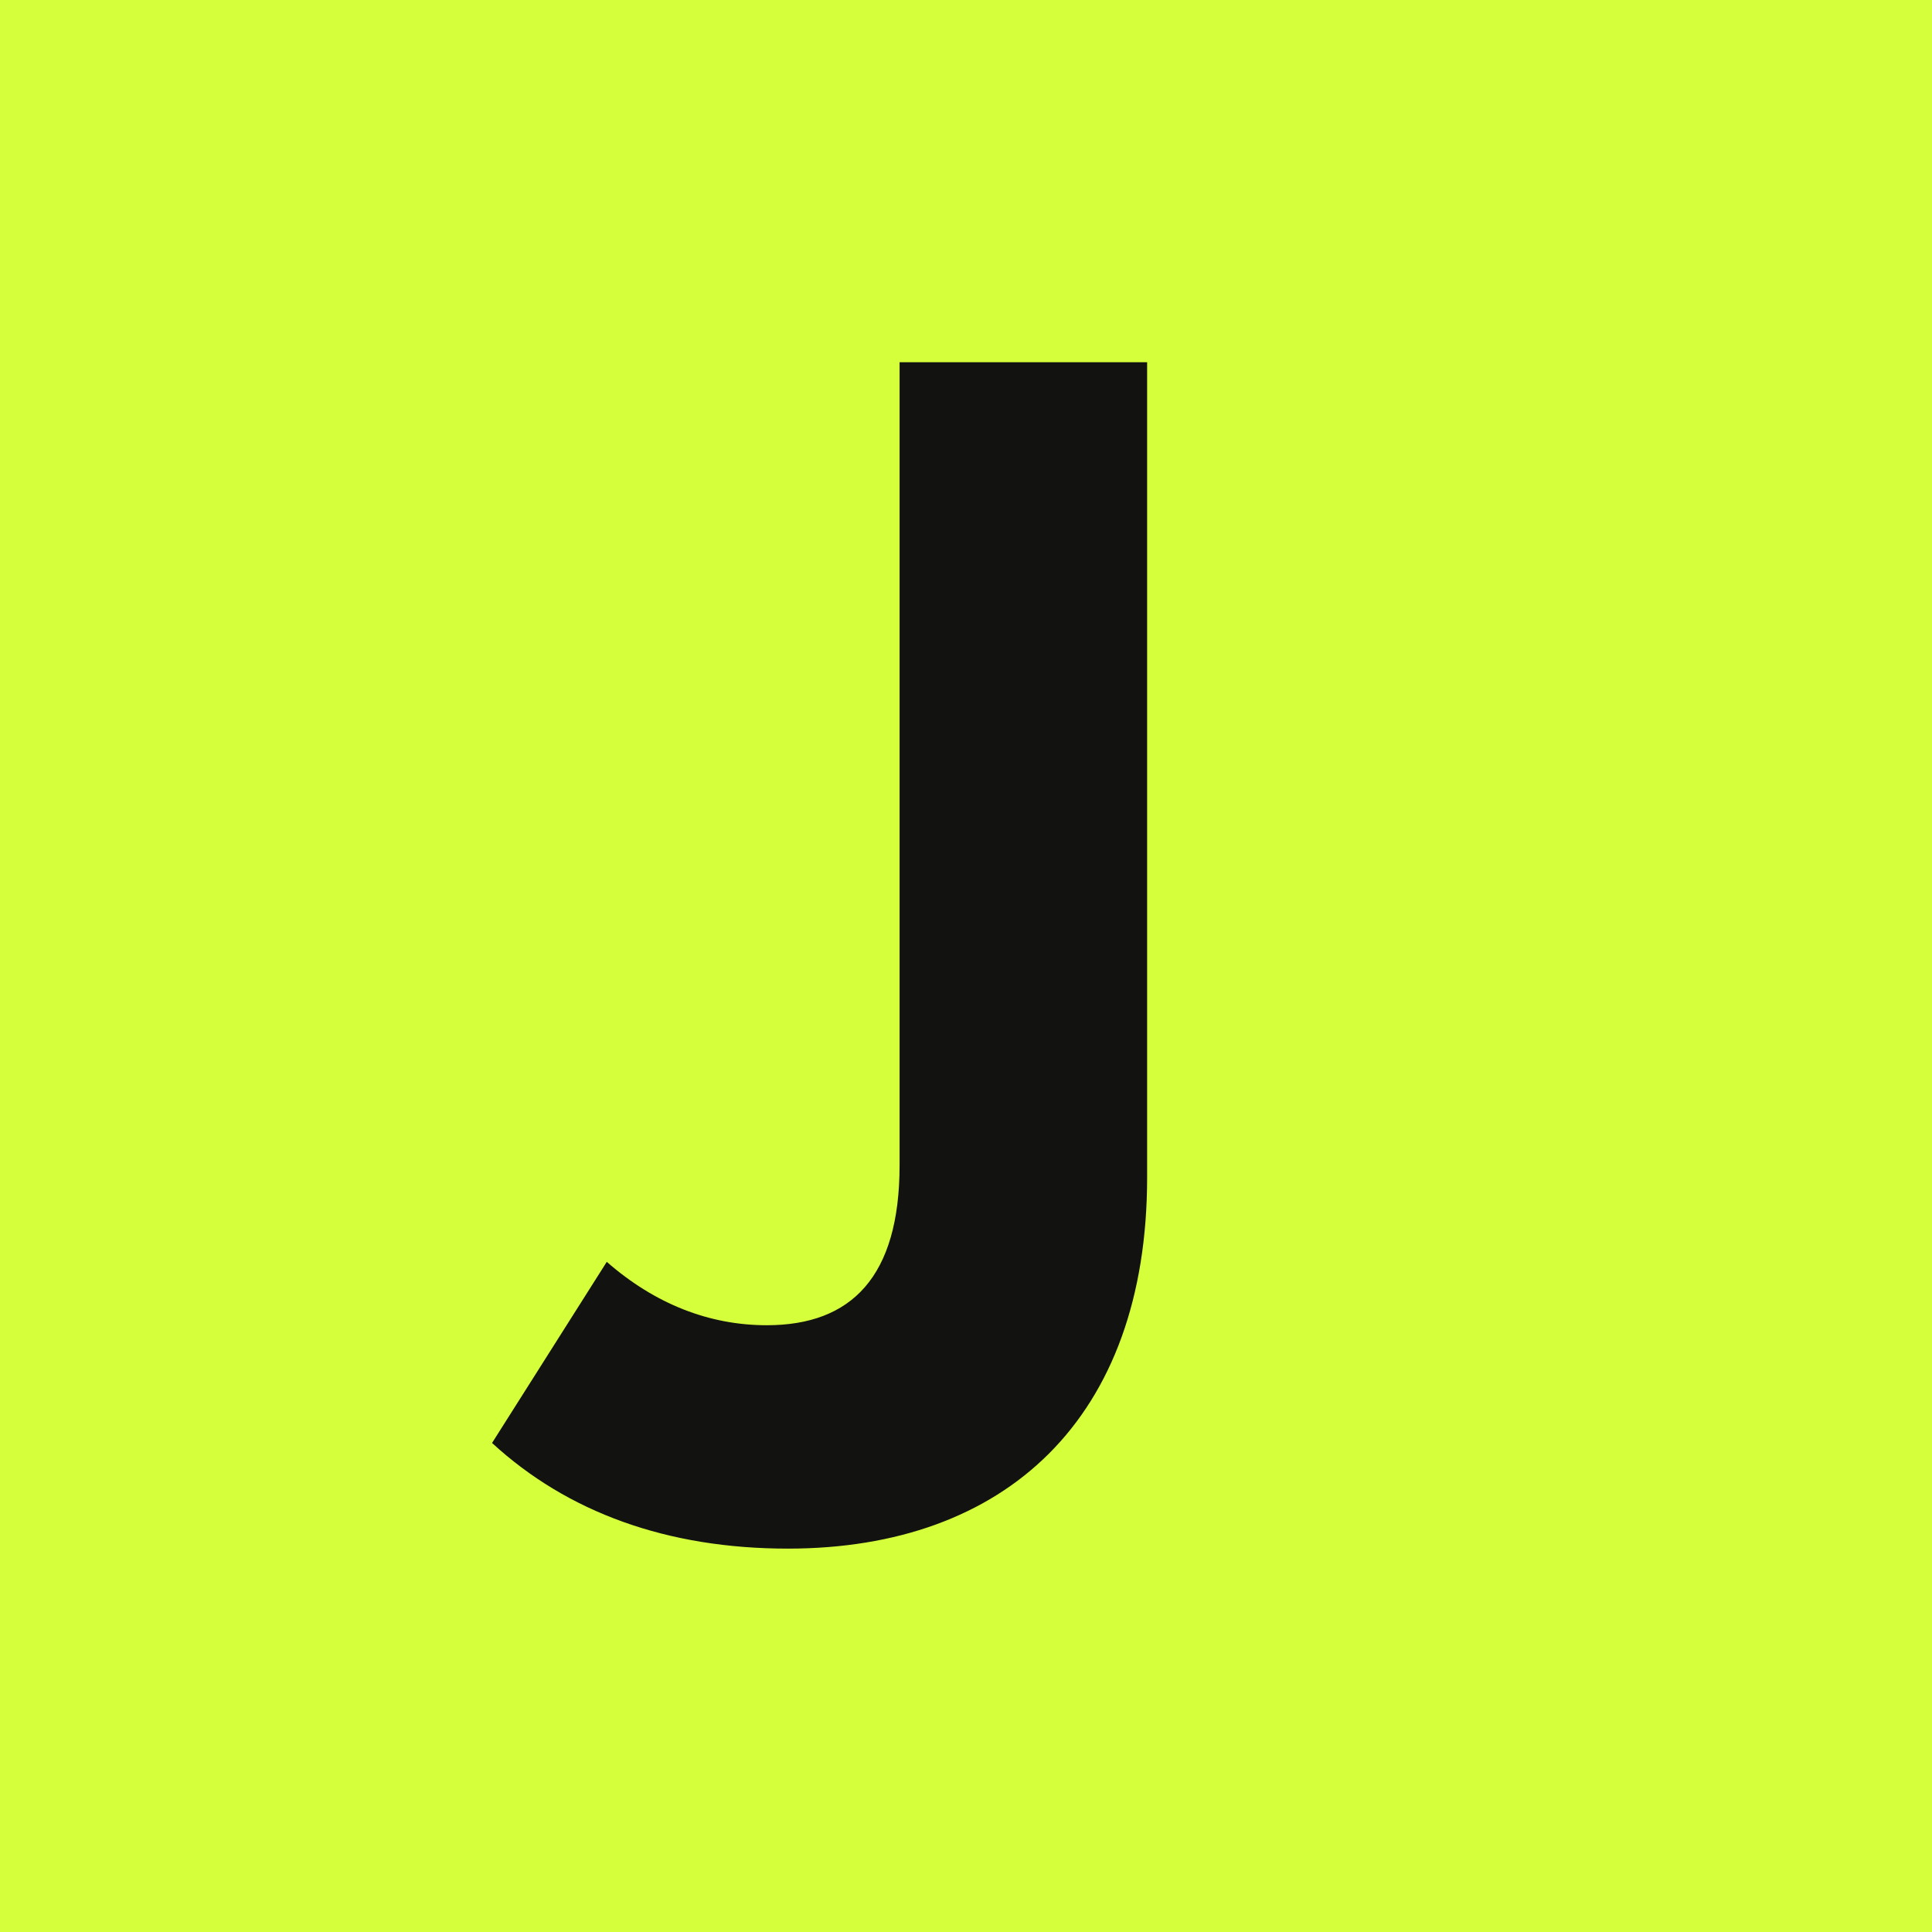
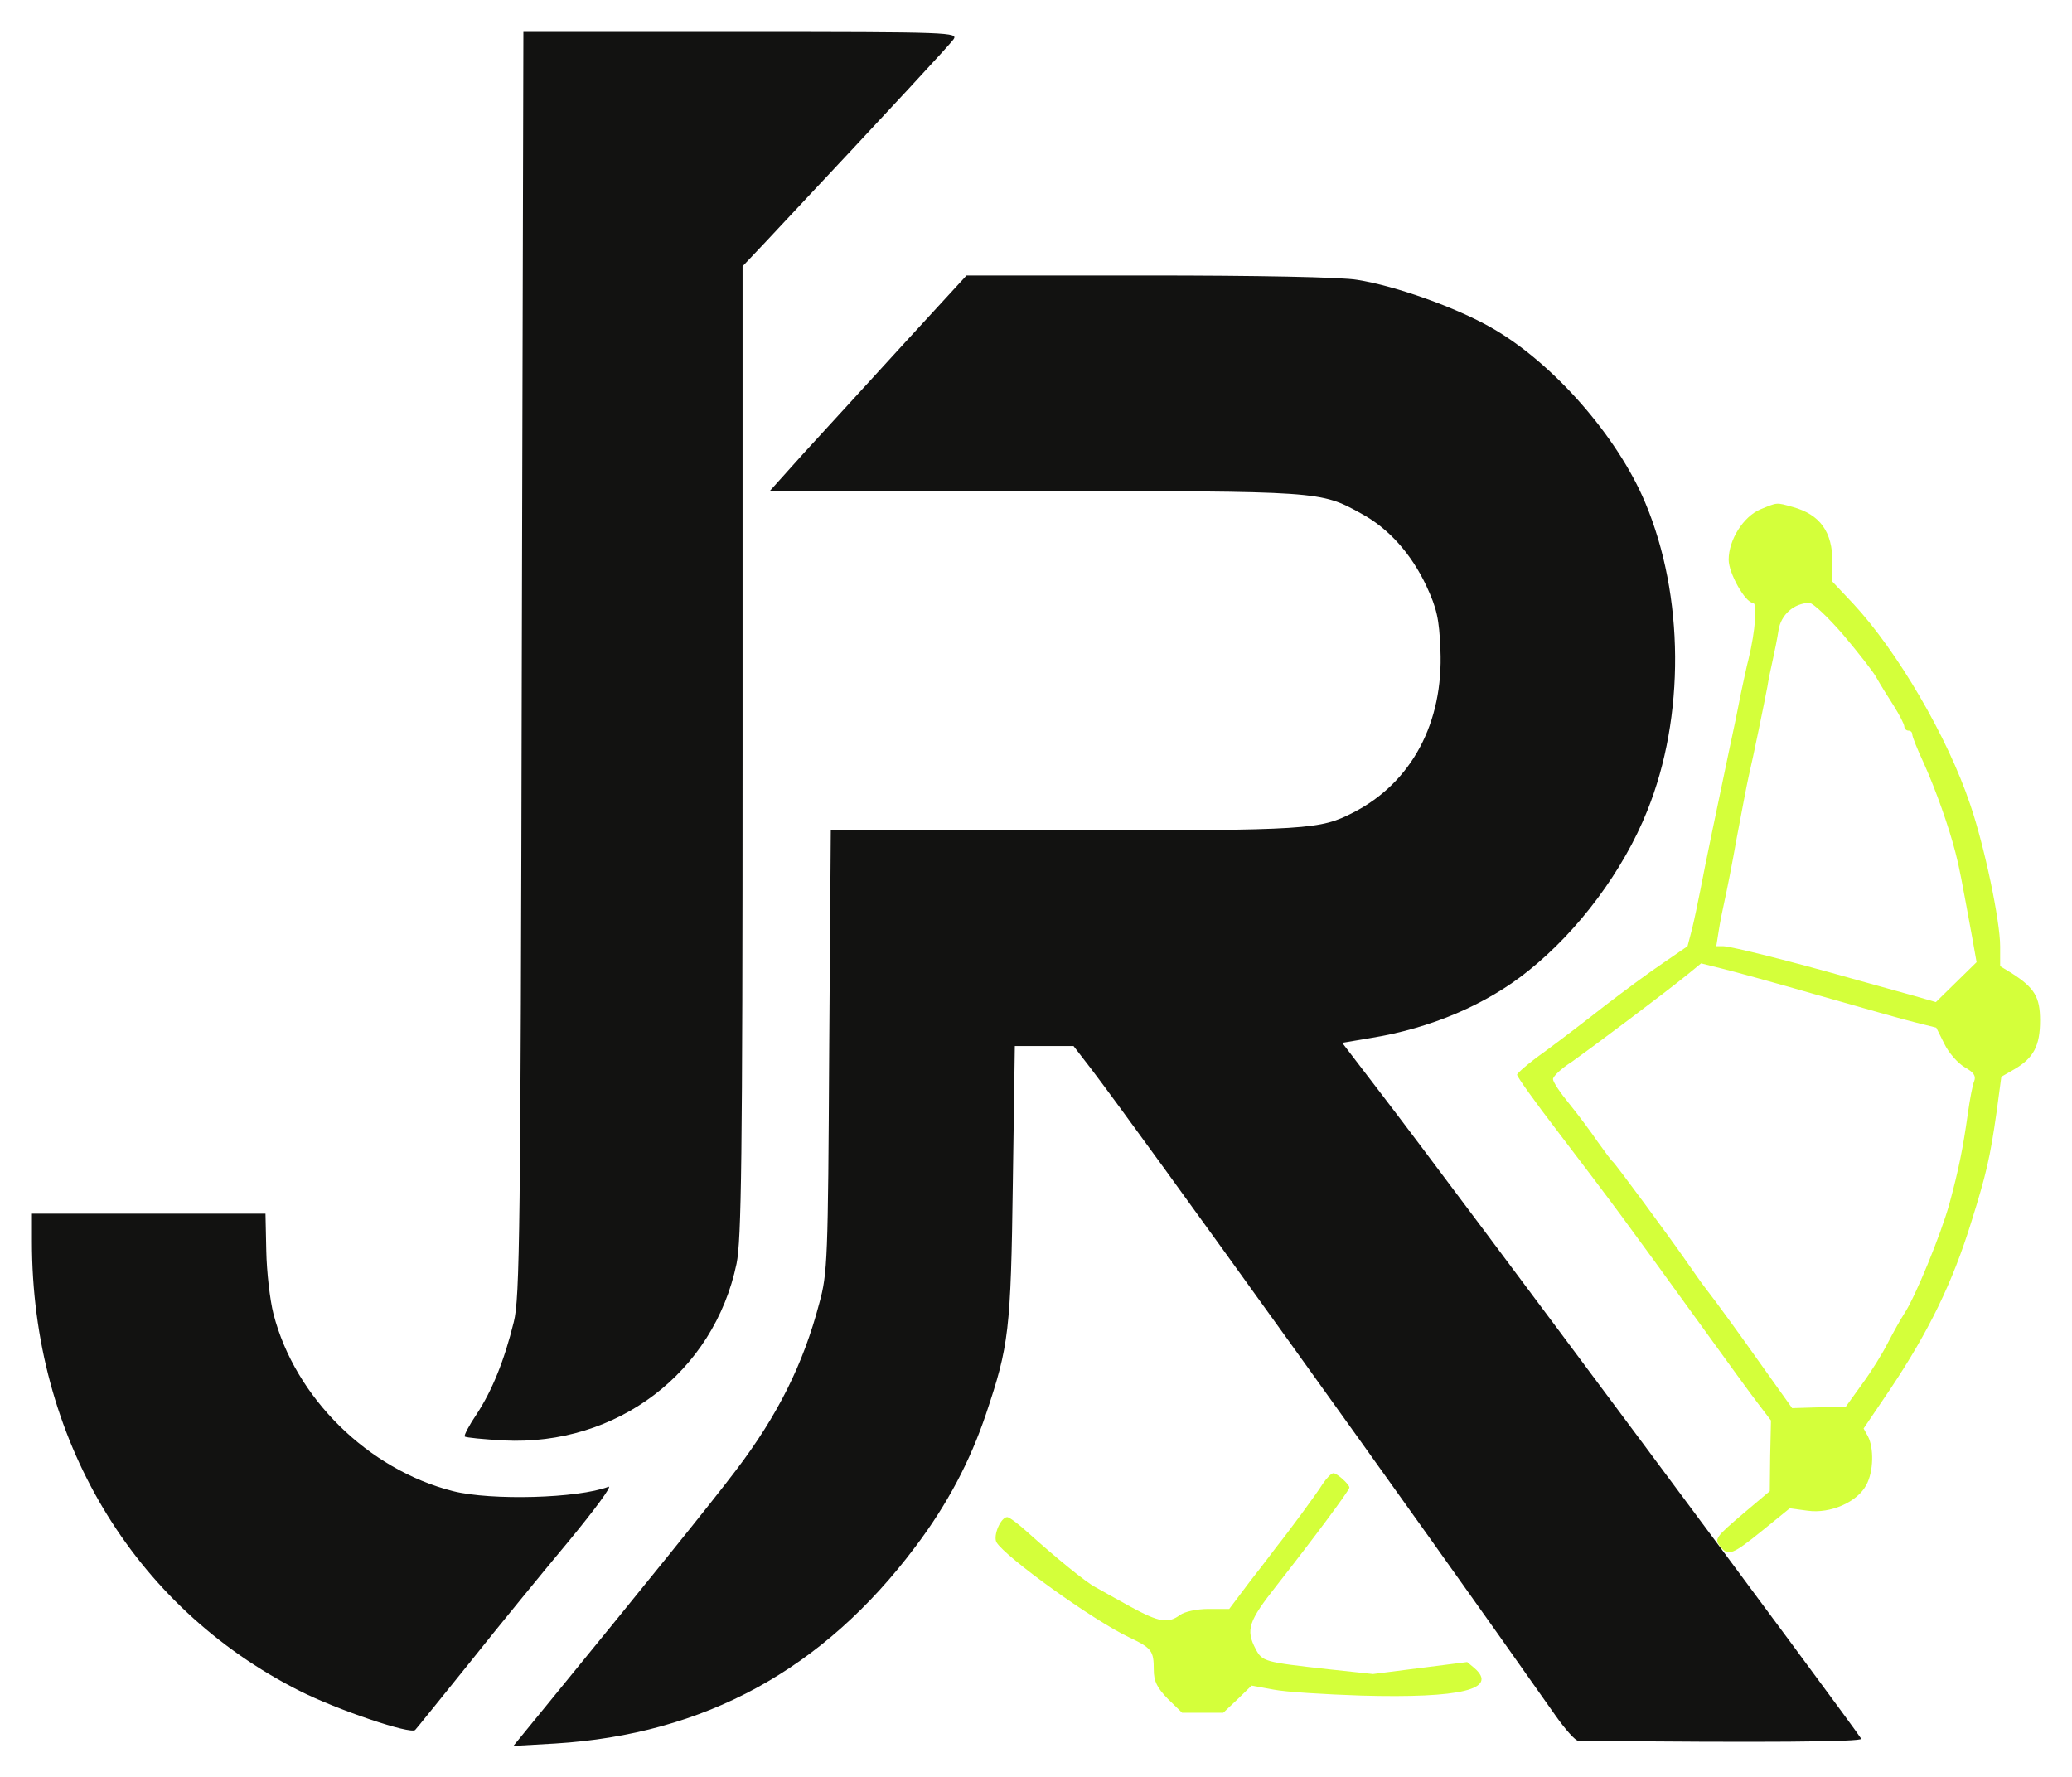
- <svg xmlns="http://www.w3.org/2000/svg" viewBox="0 0 64 64">
-   <rect width="64" height="64" fill="#D4FF3A" />
-   <path d="M38 12v27c0 8-4.7 12.3-11.9 12.3-4 0-7.3-1.2-9.8-3.5l3.8-6c1.6 1.4 3.4 2.1 5.3 2.1 2.8 0 4.4-1.6 4.4-5.3V12z" fill="#121211" />
+ <svg xmlns="http://www.w3.org/2000/svg" viewBox="0 0 519 445" role="img" aria-label="JaRing">
+   <g transform="translate(0,445) scale(0.1,-0.1)">
+     <path fill="#121211" d="M1307 2788 c-3 -1424 -5 -1590 -20 -1649 -24 -98 -55 -173 -93 -231 -19 -28 -32 -53 -30 -56 3 -3 47 -7 98 -10 283 -14 526 170 583 443 12 59 15 255 15 1284 l0 1214 53 56 c344 367 464 497 475 512 13 18 -3 19 -532 19 l-545 0 -4 -1582z M2263 3588 c-87 -95 -198 -217 -247 -270 l-88 -98 663 0 c719 0 716 0 818 -56 69 -37 126 -101 164 -182 26 -56 32 -82 35 -159 8 -183 -72 -333 -218 -408 -84 -43 -108 -45 -722 -45 l-587 0 -4 -552 c-3 -525 -4 -557 -25 -633 -40 -152 -104 -280 -208 -417 -62 -82 -235 -296 -473 -587 l-85 -104 105 6 c374 23 671 185 902 493 80 106 137 214 177 333 57 170 62 207 67 579 l5 342 73 0 74 0 44 -57 c122 -160 819 -1130 1164 -1621 24 -34 49 -62 56 -62 457 -5 714 -3 709 5 -22 36 -1039 1403 -1199 1611 l-101 132 71 12 c150 24 291 84 396 169 125 100 237 250 297 400 95 235 93 539 -5 772 -70 167 -232 351 -385 438 -89 51 -241 105 -336 120 -38 7 -255 11 -522 11 l-457 0 -158 -172z M80 1340 c0 -491 252 -914 670 -1125 95 -48 279 -110 290 -98 4 4 65 80 136 168 70 88 182 225 248 304 66 80 111 141 100 137 -76 -29 -293 -35 -389 -11 -213 54 -396 234 -450 444 -9 35 -17 106 -18 157 l-2 94 -292 0 -293 0 0 -70z" />
+     <path fill="#D4FF3A" d="M4409 3174 c-42 -18 -79 -76 -79 -126 0 -34 42 -108 61 -108 11 0 6 -70 -11 -140 -5 -19 -13 -57 -19 -85 -5 -27 -19 -95 -31 -150 -31 -147 -59 -282 -71 -345 -6 -30 -15 -74 -21 -98 l-11 -42 -61 -42 c-33 -22 -99 -71 -146 -107 -47 -37 -115 -89 -152 -116 -38 -27 -68 -53 -68 -57 0 -5 45 -68 101 -141 144 -189 164 -216 368 -498 57 -79 118 -163 135 -185 l32 -42 -2 -88 -1 -89 -64 -54 c-73 -62 -76 -66 -59 -86 19 -23 30 -19 104 41 l69 56 45 -6 c57 -8 125 22 147 65 18 33 19 92 4 121 l-11 20 65 96 c99 148 158 270 205 422 37 118 47 161 63 274 l12 89 33 19 c48 28 64 59 64 122 0 59 -14 82 -72 119 l-28 17 0 50 c0 63 -39 250 -75 355 -57 170 -183 385 -294 504 l-51 54 0 49 c0 76 -31 119 -99 138 -43 12 -38 12 -82 -6z m208 -314 c37 -44 75 -92 83 -107 9 -16 28 -47 43 -70 15 -24 27 -47 27 -53 0 -5 5 -10 10 -10 6 0 10 -4 10 -10 0 -5 13 -38 29 -72 30 -67 62 -157 79 -223 10 -38 15 -66 42 -213 l11 -62 -51 -50 -51 -50 -52 15 c-29 8 -101 28 -162 45 -152 43 -296 79 -318 80 l-18 0 6 38 c3 20 10 55 15 77 5 22 19 92 30 155 12 63 25 133 30 155 11 46 40 188 47 225 2 14 8 43 13 65 5 22 12 57 15 77 6 38 38 67 77 68 9 0 47 -36 85 -80z m-62 -903 c105 -30 214 -61 243 -68 l52 -13 20 -40 c11 -23 34 -49 51 -59 23 -13 29 -22 24 -35 -4 -9 -11 -46 -16 -82 -12 -86 -23 -140 -46 -225 -21 -76 -86 -235 -113 -275 -9 -14 -27 -46 -41 -73 -13 -26 -42 -73 -65 -104 l-41 -57 -67 -1 -67 -2 -72 101 c-63 89 -113 158 -150 206 -7 9 -27 38 -46 65 -41 59 -173 238 -181 245 -4 3 -20 25 -38 50 -17 25 -49 68 -71 95 -23 28 -41 55 -41 62 0 7 21 27 48 44 48 34 231 171 290 219 l33 27 52 -13 c29 -7 138 -37 242 -67z M3313 733 c-14 -23 -87 -122 -116 -158 -4 -5 -32 -43 -63 -82 l-55 -73 -52 0 c-30 0 -60 -7 -71 -15 -30 -22 -52 -19 -125 21 -36 20 -76 42 -88 49 -23 12 -99 74 -169 137 -23 21 -46 38 -51 38 -16 0 -36 -46 -27 -63 22 -37 241 -195 332 -238 57 -27 62 -34 62 -81 0 -29 8 -45 35 -73 l36 -35 51 0 52 0 36 34 35 34 55 -10 c30 -6 129 -12 220 -15 250 -7 344 16 283 69 l-18 15 -118 -15 -118 -15 -112 12 c-161 18 -165 19 -182 51 -25 48 -18 69 53 159 91 116 182 238 182 245 0 8 -31 36 -40 36 -5 0 -17 -12 -27 -27z" />
+   </g>
</svg>
